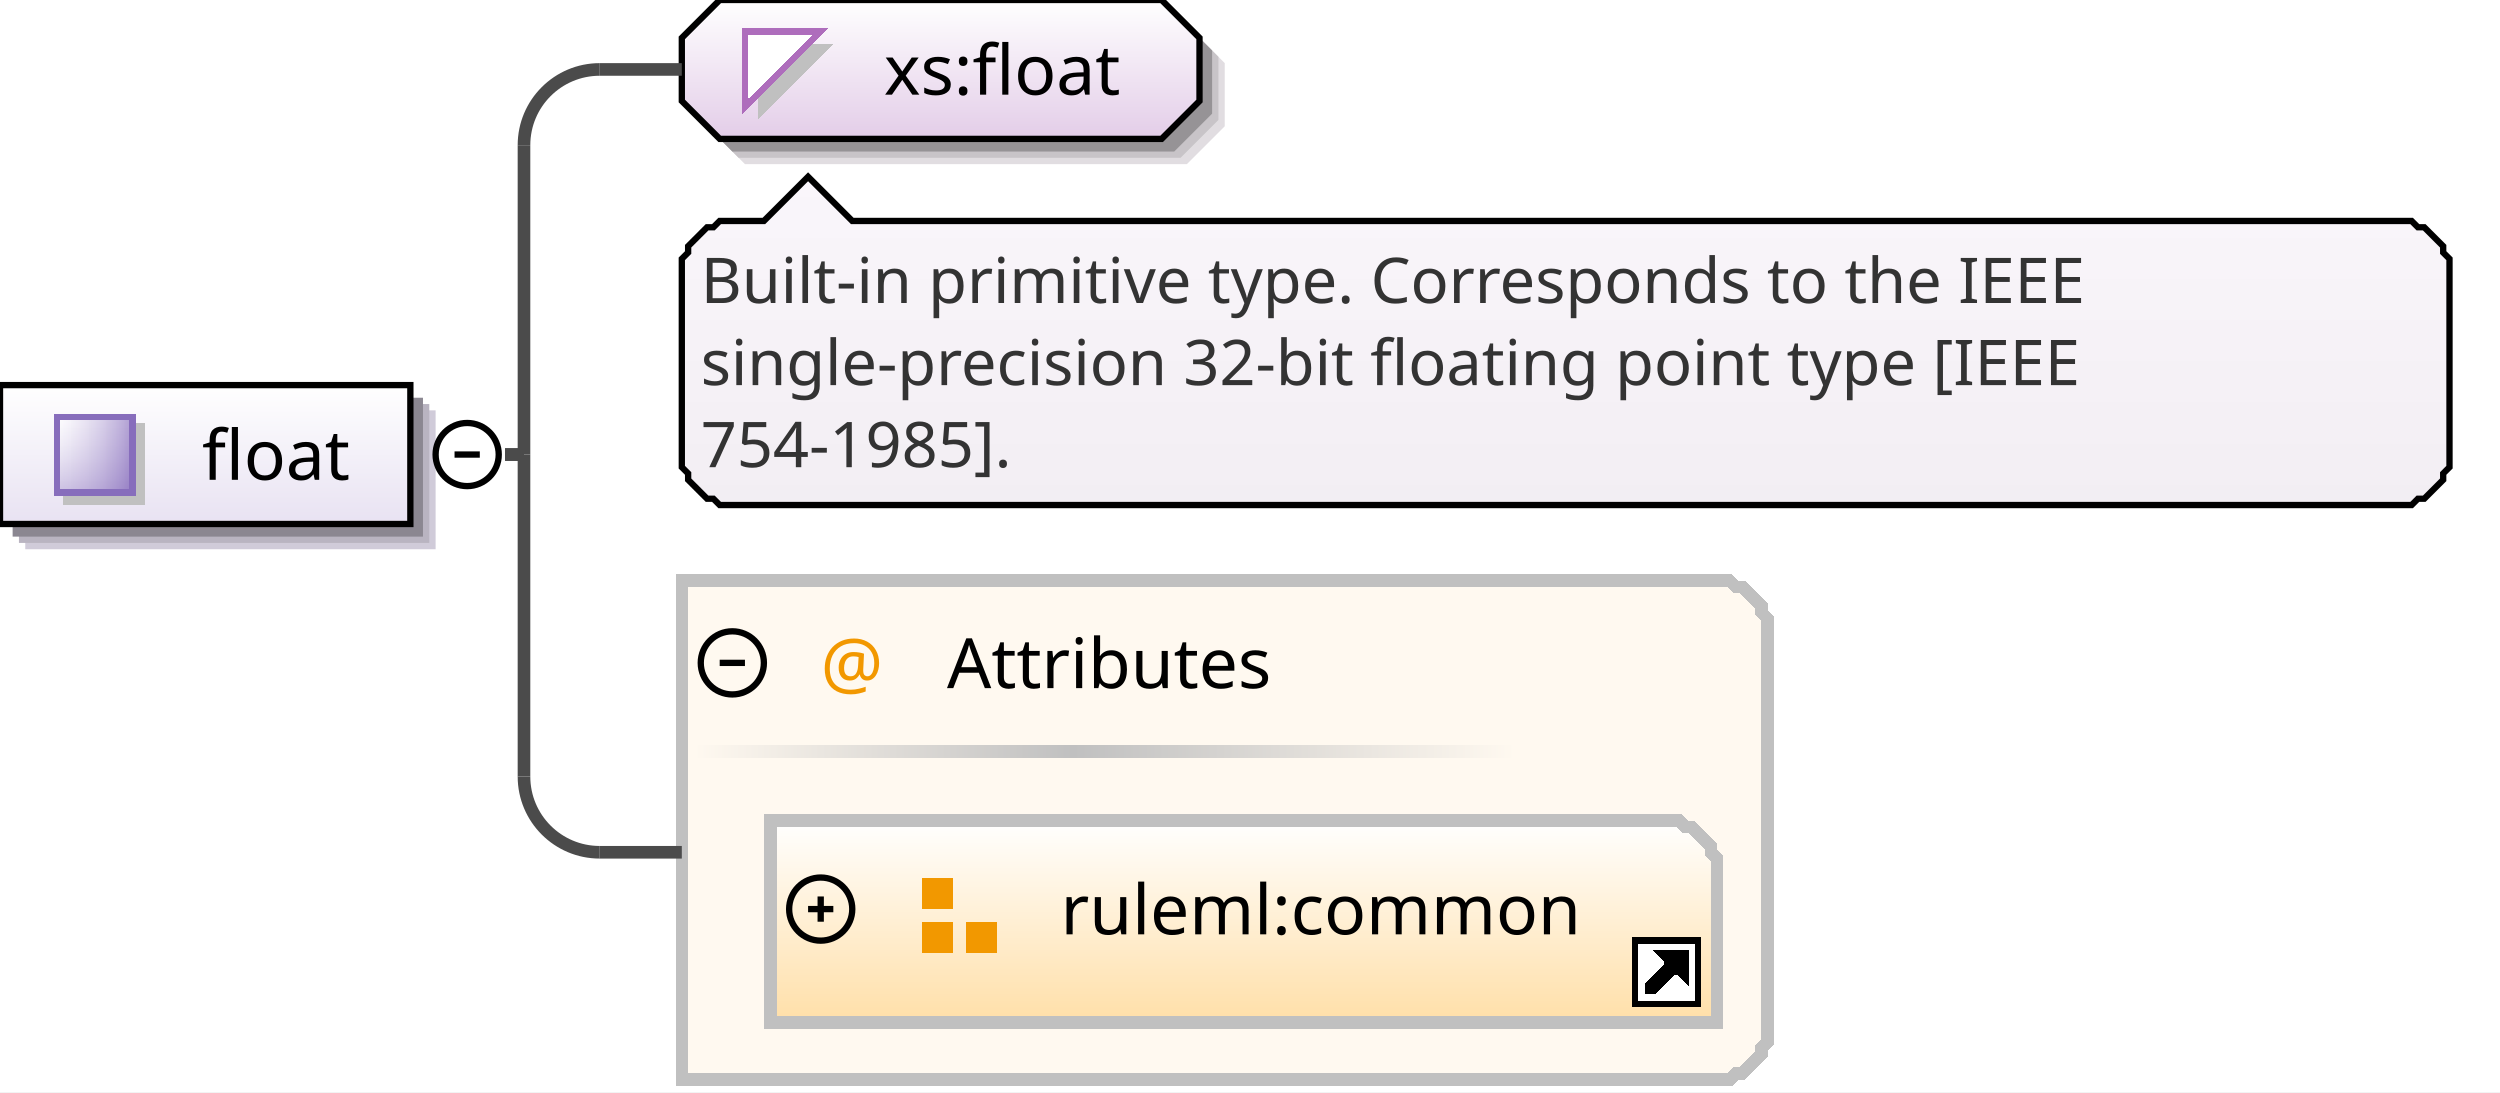
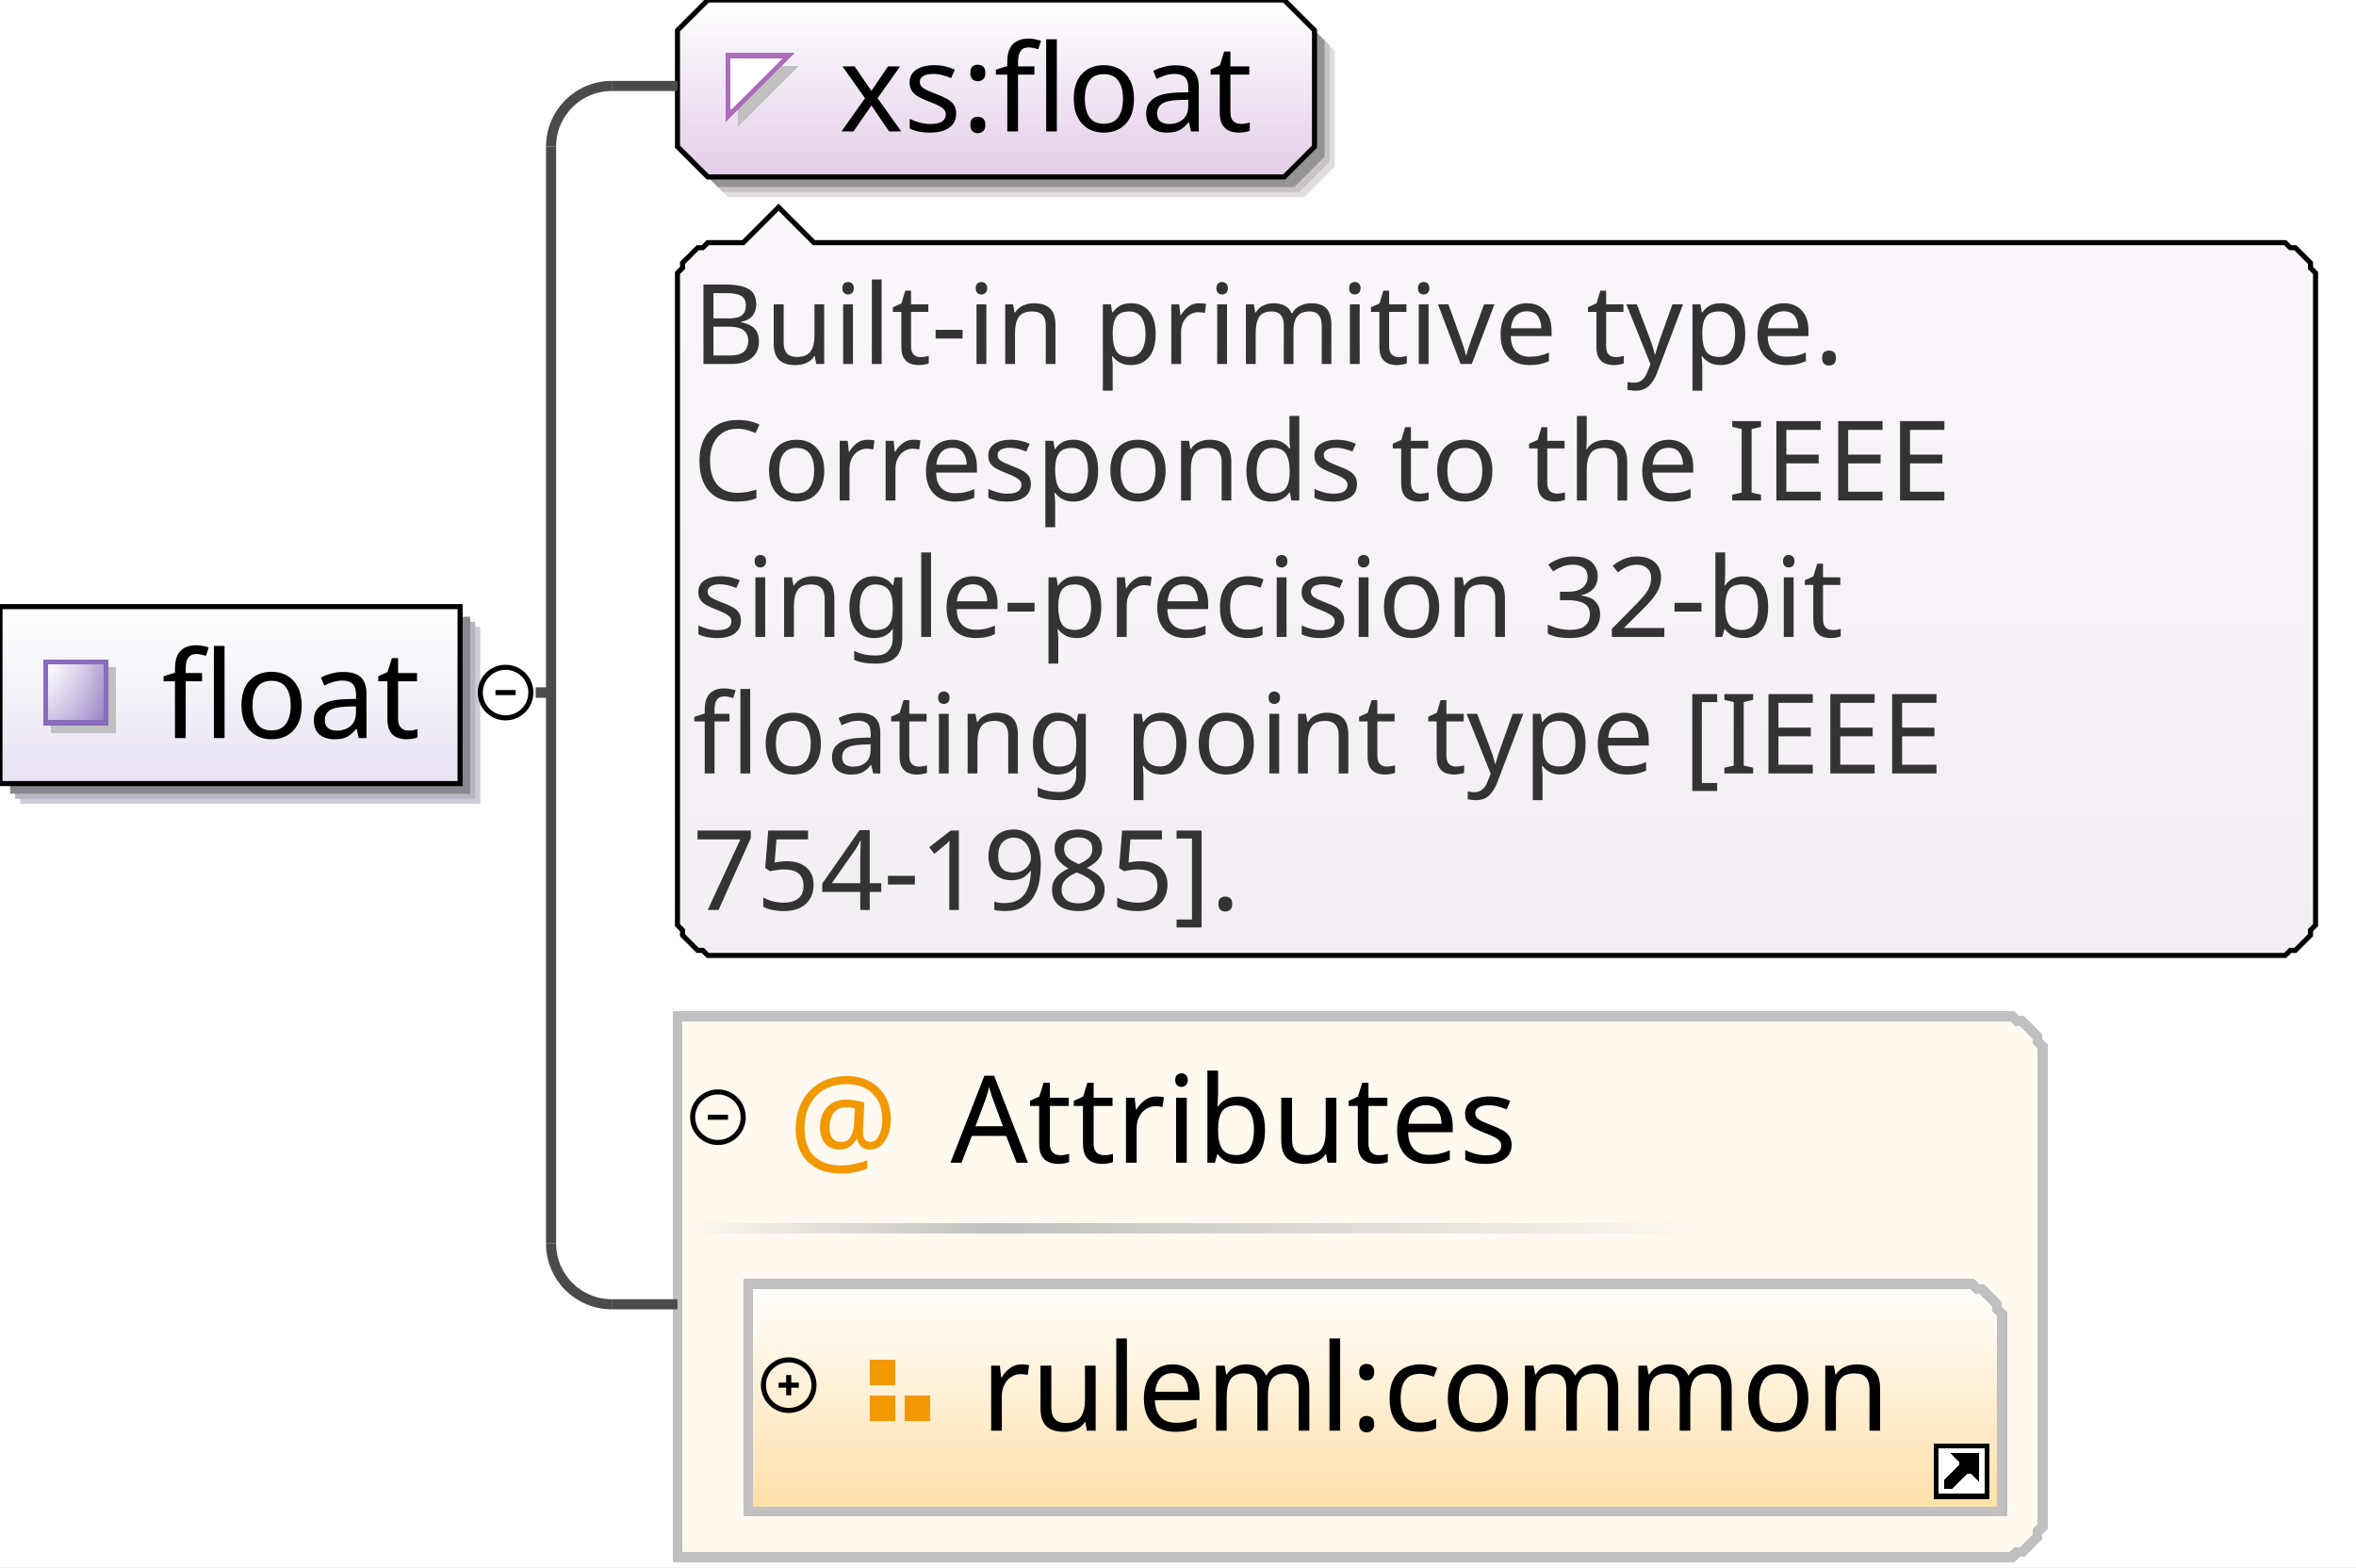
- <svg xmlns="http://www.w3.org/2000/svg" color-interpolation="auto" color-rendering="auto" fill="black" fill-opacity="1" font-family="'Dialog'" font-size="12px" font-style="normal" font-weight="normal" height="173" image-rendering="auto" shape-rendering="auto" stroke="black" stroke-dasharray="none" stroke-dashoffset="0" stroke-linecap="square" stroke-linejoin="miter" stroke-miterlimit="10" stroke-opacity="1" stroke-width="1" text-rendering="auto" width="396">
+ <svg xmlns="http://www.w3.org/2000/svg" color-interpolation="auto" color-rendering="auto" fill="black" fill-opacity="1" font-family="'Dialog'" font-size="12px" font-style="normal" font-weight="normal" height="310" image-rendering="auto" shape-rendering="auto" stroke="black" stroke-dasharray="none" stroke-dashoffset="0" stroke-linecap="square" stroke-linejoin="miter" stroke-miterlimit="10" stroke-opacity="1" stroke-width="1" text-rendering="auto" width="466">
  <defs id="genericDefs" />
  <g>
    <defs id="defs1">
-       <linearGradient gradientUnits="userSpaceOnUse" id="linearGradient1" spreadMethod="pad" x1="0" x2="0" y1="61" y2="83">
+       <linearGradient gradientUnits="userSpaceOnUse" id="linearGradient1" spreadMethod="pad" x1="0" x2="0" y1="120" y2="155">
        <stop offset="0%" stop-color="white" stop-opacity="1" />
        <stop offset="100%" stop-color="rgb(232,226,242)" stop-opacity="1" />
      </linearGradient>
-       <linearGradient gradientUnits="userSpaceOnUse" id="linearGradient2" spreadMethod="pad" x1="9" x2="9" y1="66" y2="78">
+       <linearGradient gradientUnits="userSpaceOnUse" id="linearGradient2" spreadMethod="pad" x1="9" x2="9" y1="131" y2="143">
        <stop offset="0%" stop-color="rgb(255,255,255)" stop-opacity="0.353" />
        <stop offset="100%" stop-color="rgb(135,109,188)" stop-opacity="0.667" />
      </linearGradient>
-       <linearGradient gradientUnits="userSpaceOnUse" id="linearGradient3" spreadMethod="pad" x1="9" x2="21" y1="66" y2="66">
+       <linearGradient gradientUnits="userSpaceOnUse" id="linearGradient3" spreadMethod="pad" x1="9" x2="21" y1="131" y2="131">
        <stop offset="0%" stop-color="rgb(255,255,255)" stop-opacity="0.353" />
        <stop offset="100%" stop-color="rgb(135,109,188)" stop-opacity="0.667" />
      </linearGradient>
-       <linearGradient gradientUnits="userSpaceOnUse" id="linearGradient4" spreadMethod="pad" x1="108" x2="108" y1="0" y2="22">
+       <linearGradient gradientUnits="userSpaceOnUse" id="linearGradient4" spreadMethod="pad" x1="134" x2="134" y1="0" y2="35">
        <stop offset="0%" stop-color="white" stop-opacity="1" />
        <stop offset="100%" stop-color="rgb(227,205,232)" stop-opacity="1" />
      </linearGradient>
-       <linearGradient gradientUnits="userSpaceOnUse" id="linearGradient5" spreadMethod="pad" x1="108" x2="108" y1="28" y2="80">
+       <linearGradient gradientUnits="userSpaceOnUse" id="linearGradient5" spreadMethod="pad" x1="134" x2="134" y1="41" y2="189">
        <stop offset="0%" stop-color="rgb(250,246,251)" stop-opacity="1" />
        <stop offset="100%" stop-color="rgb(242,238,243)" stop-opacity="1" />
      </linearGradient>
-       <linearGradient gradientUnits="userSpaceOnUse" id="linearGradient6" spreadMethod="pad" x1="170" x2="240" y1="118" y2="118">
+       <linearGradient gradientUnits="userSpaceOnUse" id="linearGradient6" spreadMethod="pad" x1="196" x2="339" y1="242" y2="242">
        <stop offset="0%" stop-color="silver" stop-opacity="1" />
        <stop offset="100%" stop-color="rgb(255,249,240)" stop-opacity="1" />
      </linearGradient>
-       <linearGradient gradientUnits="userSpaceOnUse" id="linearGradient7" spreadMethod="pad" x1="110" x2="170" y1="118" y2="118">
+       <linearGradient gradientUnits="userSpaceOnUse" id="linearGradient7" spreadMethod="pad" x1="136" x2="196" y1="242" y2="242">
        <stop offset="0%" stop-color="rgb(255,249,240)" stop-opacity="1" />
        <stop offset="100%" stop-color="silver" stop-opacity="1" />
      </linearGradient>
-       <linearGradient gradientUnits="userSpaceOnUse" id="linearGradient8" spreadMethod="pad" x1="122" x2="122" y1="130" y2="162">
+       <linearGradient gradientUnits="userSpaceOnUse" id="linearGradient8" spreadMethod="pad" x1="148" x2="148" y1="254" y2="299">
        <stop offset="0%" stop-color="white" stop-opacity="1" />
        <stop offset="100%" stop-color="rgb(255,223,168)" stop-opacity="1" />
      </linearGradient>
      <clipPath clipPathUnits="userSpaceOnUse" id="clipPath1">
-         <path d="M0 0 L396 0 L396 173 L0 173 L0 0 Z" />
+         <path d="M0 0 L466 0 L466 310 L0 310 L0 0 Z" />
      </clipPath>
    </defs>
    <g fill="white" stroke="white">
-       <rect clip-path="url(#clipPath1)" height="173" stroke="none" width="396" x="0" y="0" />
+       <rect clip-path="url(#clipPath1)" height="310" stroke="none" width="466" x="0" y="0" />
    </g>
-     <g fill="rgb(208,203,217)" font-family="sans-serif" font-size="11px" stroke="rgb(208,203,217)" text-rendering="optimizeLegibility">
-       <polygon clip-path="url(#clipPath1)" points=" 4 65 69 65 69 87 4 87" stroke="none" />
-       <polygon clip-path="url(#clipPath1)" fill="rgb(185,180,193)" points=" 3 64 68 64 68 86 3 86" stroke="none" />
-       <polygon clip-path="url(#clipPath1)" fill="rgb(139,135,145)" points=" 2 63 67 63 67 85 2 85" stroke="none" />
+     <g fill="rgb(208,203,217)" font-family="sans-serif" font-size="24px" stroke="rgb(208,203,217)" text-rendering="optimizeLegibility">
+       <polygon clip-path="url(#clipPath1)" points=" 4 124 95 124 95 159 4 159" stroke="none" />
+       <polygon clip-path="url(#clipPath1)" fill="rgb(185,180,193)" points=" 3 123 94 123 94 158 3 158" stroke="none" />
+       <polygon clip-path="url(#clipPath1)" fill="rgb(139,135,145)" points=" 2 122 93 122 93 157 2 157" stroke="none" />
    </g>
-     <g fill="url(#linearGradient1)" font-family="sans-serif" font-size="11px" shape-rendering="crispEdges" stroke="url(#linearGradient1)" text-rendering="geometricPrecision">
-       <polygon clip-path="url(#clipPath1)" points=" 0 61 65 61 65 83 0 83" stroke="none" />
+     <g fill="url(#linearGradient1)" font-family="sans-serif" font-size="24px" shape-rendering="crispEdges" stroke="url(#linearGradient1)" text-rendering="geometricPrecision">
+       <polygon clip-path="url(#clipPath1)" points=" 0 120 91 120 91 155 0 155" stroke="none" />
    </g>
-     <g font-family="sans-serif" font-size="11px" stroke-linecap="butt" text-rendering="optimizeLegibility">
-       <polygon clip-path="url(#clipPath1)" fill="none" points=" 0 61 65 61 65 83 0 83" />
+     <g font-family="sans-serif" font-size="24px" stroke-linecap="butt" text-rendering="optimizeLegibility">
+       <polygon clip-path="url(#clipPath1)" fill="none" points=" 0 120 91 120 91 155 0 155" />
    </g>
-     <g fill="silver" font-family="sans-serif" font-size="11px" shape-rendering="crispEdges" stroke="silver" stroke-linecap="butt" text-rendering="geometricPrecision">
-       <rect clip-path="url(#clipPath1)" height="13" stroke="none" width="13" x="10" y="67" />
-       <rect clip-path="url(#clipPath1)" fill="white" height="12" stroke="none" width="12" x="9" y="66" />
-       <rect clip-path="url(#clipPath1)" fill="url(#linearGradient2)" height="12" stroke="none" width="12" x="9" y="66" />
-       <rect clip-path="url(#clipPath1)" fill="url(#linearGradient3)" height="12" stroke="none" width="12" x="9" y="66" />
-       <rect clip-path="url(#clipPath1)" fill="none" height="12" stroke="rgb(135,109,188)" width="12" x="9" y="66" />
-       <text clip-path="url(#clipPath1)" fill="black" stroke="none" x="32" xml:space="preserve" y="76">float</text>
+     <g fill="silver" font-family="sans-serif" font-size="24px" shape-rendering="crispEdges" stroke="silver" stroke-linecap="butt" text-rendering="geometricPrecision">
+       <rect clip-path="url(#clipPath1)" height="13" stroke="none" width="13" x="10" y="132" />
+       <rect clip-path="url(#clipPath1)" fill="white" height="12" stroke="none" width="12" x="9" y="131" />
+       <rect clip-path="url(#clipPath1)" fill="url(#linearGradient2)" height="12" stroke="none" width="12" x="9" y="131" />
+       <rect clip-path="url(#clipPath1)" fill="url(#linearGradient3)" height="12" stroke="none" width="12" x="9" y="131" />
+       <rect clip-path="url(#clipPath1)" fill="none" height="12" stroke="rgb(135,109,188)" width="12" x="9" y="131" />
+       <text clip-path="url(#clipPath1)" fill="black" stroke="none" x="32" xml:space="preserve" y="146">float</text>
    </g>
-     <g font-family="sans-serif" font-size="11px" stroke-linecap="butt" text-rendering="optimizeLegibility">
-       <circle clip-path="url(#clipPath1)" cx="74" cy="72" fill="none" r="5" />
-       <line clip-path="url(#clipPath1)" fill="none" x1="72" x2="76" y1="72" y2="72" />
-       <polygon clip-path="url(#clipPath1)" fill="rgb(225,221,225)" points=" 112 10 112 20 118 26 188 26 194 20 194 10 188 4 118 4" stroke="none" />
-       <polygon clip-path="url(#clipPath1)" fill="rgb(200,196,200)" points=" 111 9 111 19 117 25 187 25 193 19 193 9 187 3 117 3" stroke="none" />
-       <polygon clip-path="url(#clipPath1)" fill="rgb(150,147,150)" points=" 110 8 110 18 116 24 186 24 192 18 192 8 186 2 116 2" stroke="none" />
+     <g font-family="sans-serif" font-size="24px" stroke-linecap="butt" text-rendering="optimizeLegibility">
+       <circle clip-path="url(#clipPath1)" cx="100" cy="137" fill="none" r="5" />
+       <line clip-path="url(#clipPath1)" fill="none" x1="98" x2="102" y1="137" y2="137" />
+       <polygon clip-path="url(#clipPath1)" fill="rgb(225,221,225)" points=" 138 10 138 33 144 39 258 39 264 33 264 10 258 4 144 4" stroke="none" />
+       <polygon clip-path="url(#clipPath1)" fill="rgb(200,196,200)" points=" 137 9 137 32 143 38 257 38 263 32 263 9 257 3 143 3" stroke="none" />
+       <polygon clip-path="url(#clipPath1)" fill="rgb(150,147,150)" points=" 136 8 136 31 142 37 256 37 262 31 262 8 256 2 142 2" stroke="none" />
    </g>
-     <g fill="url(#linearGradient4)" font-family="sans-serif" font-size="11px" shape-rendering="crispEdges" stroke="url(#linearGradient4)" stroke-linecap="butt" text-rendering="geometricPrecision">
-       <polygon clip-path="url(#clipPath1)" points=" 108 6 108 16 114 22 184 22 190 16 190 6 184 0 114 0" stroke="none" />
+     <g fill="url(#linearGradient4)" font-family="sans-serif" font-size="24px" shape-rendering="crispEdges" stroke="url(#linearGradient4)" stroke-linecap="butt" text-rendering="geometricPrecision">
+       <polygon clip-path="url(#clipPath1)" points=" 134 6 134 29 140 35 254 35 260 29 260 6 254 0 140 0" stroke="none" />
    </g>
-     <g font-family="sans-serif" font-size="11px" stroke-linecap="butt" text-rendering="optimizeLegibility">
-       <polygon clip-path="url(#clipPath1)" fill="none" points=" 108 6 108 16 114 22 184 22 190 16 190 6 184 0 114 0" />
+     <g font-family="sans-serif" font-size="24px" stroke-linecap="butt" text-rendering="optimizeLegibility">
+       <polygon clip-path="url(#clipPath1)" fill="none" points=" 134 6 134 29 140 35 254 35 260 29 260 6 254 0 140 0" />
    </g>
-     <g fill="silver" font-family="sans-serif" font-size="11px" shape-rendering="crispEdges" stroke="silver" stroke-linecap="butt" text-rendering="geometricPrecision">
-       <polygon clip-path="url(#clipPath1)" points=" 120 7 132 7 120 19" stroke="none" />
-       <polygon clip-path="url(#clipPath1)" fill="white" points=" 118 5 130 5 118 17" stroke="none" />
-       <polygon clip-path="url(#clipPath1)" fill="none" points=" 118 5 130 5 118 17" stroke="rgb(174,109,188)" />
-       <text clip-path="url(#clipPath1)" fill="black" stroke="none" x="140" xml:space="preserve" y="15">xs:float</text>
-       <polygon clip-path="url(#clipPath1)" fill="url(#linearGradient5)" points=" 108 41 109 40 109 39 110 38 111 37 112 36 113 36 114 35 121 35 128 28 135 35 382 35 383 36 384 36 385 37 386 38 387 39 387 40 388 41 388 74 387 75 387 76 386 77 385 78 384 79 383 79 382 80 114 80 113 79 112 79 111 78 110 77 109 76 109 75 108 74" stroke="none" />
+     <g fill="silver" font-family="sans-serif" font-size="24px" shape-rendering="crispEdges" stroke="silver" stroke-linecap="butt" text-rendering="geometricPrecision">
+       <polygon clip-path="url(#clipPath1)" points=" 146 13 158 13 146 25" stroke="none" />
+       <polygon clip-path="url(#clipPath1)" fill="white" points=" 144 11 156 11 144 23" stroke="none" />
+       <polygon clip-path="url(#clipPath1)" fill="none" points=" 144 11 156 11 144 23" stroke="rgb(174,109,188)" />
+       <text clip-path="url(#clipPath1)" fill="black" stroke="none" x="166" xml:space="preserve" y="26">xs:float</text>
+       <polygon clip-path="url(#clipPath1)" fill="url(#linearGradient5)" points=" 134 54 135 53 135 52 136 51 137 50 138 49 139 49 140 48 147 48 154 41 161 48 452 48 453 49 454 49 455 50 456 51 457 52 457 53 458 54 458 183 457 184 457 185 456 186 455 187 454 188 453 188 452 189 140 189 139 188 138 188 137 187 136 186 135 185 135 184 134 183" stroke="none" />
    </g>
-     <g font-family="sans-serif" font-size="11px" stroke-linecap="butt" text-rendering="optimizeLegibility">
-       <polygon clip-path="url(#clipPath1)" fill="none" points=" 108 41 109 40 109 39 110 38 111 37 112 36 113 36 114 35 121 35 128 28 135 35 382 35 383 36 384 36 385 37 386 38 387 39 387 40 388 41 388 74 387 75 387 76 386 77 385 78 384 79 383 79 382 80 114 80 113 79 112 79 111 78 110 77 109 76 109 75 108 74" />
+     <g font-family="sans-serif" font-size="24px" stroke-linecap="butt" text-rendering="optimizeLegibility">
+       <polygon clip-path="url(#clipPath1)" fill="none" points=" 134 54 135 53 135 52 136 51 137 50 138 49 139 49 140 48 147 48 154 41 161 48 452 48 453 49 454 49 455 50 456 51 457 52 457 53 458 54 458 183 457 184 457 185 456 186 455 187 454 188 453 188 452 189 140 189 139 188 138 188 137 187 136 186 135 185 135 184 134 183" />
    </g>
-     <g fill="rgb(51,51,51)" font-family="sans-serif" font-size="10px" shape-rendering="crispEdges" stroke="rgb(51,51,51)" stroke-linecap="butt" text-rendering="geometricPrecision">
-       <text clip-path="url(#clipPath1)" stroke="none" x="111" xml:space="preserve" y="48">Built-in primitive type. Corresponds to the IEEE </text>
-       <text clip-path="url(#clipPath1)" stroke="none" x="111" xml:space="preserve" y="61">single-precision 32-bit floating point type [IEEE </text>
-       <text clip-path="url(#clipPath1)" stroke="none" x="111" xml:space="preserve" y="74">754-1985].</text>
+     <g fill="rgb(51,51,51)" font-family="sans-serif" font-size="22px" shape-rendering="crispEdges" stroke="rgb(51,51,51)" stroke-linecap="butt" text-rendering="geometricPrecision">
+       <text clip-path="url(#clipPath1)" stroke="none" x="137" xml:space="preserve" y="72">Built-in primitive type. </text>
+       <text clip-path="url(#clipPath1)" stroke="none" x="137" xml:space="preserve" y="99">Corresponds to the IEEE </text>
+       <text clip-path="url(#clipPath1)" stroke="none" x="137" xml:space="preserve" y="126">single-precision 32-bit </text>
+       <text clip-path="url(#clipPath1)" stroke="none" x="137" xml:space="preserve" y="153">floating point type [IEEE </text>
+       <text clip-path="url(#clipPath1)" stroke="none" x="137" xml:space="preserve" y="180">754-1985].</text>
    </g>
-     <g fill="rgb(75,75,75)" font-family="sans-serif" font-size="11px" stroke="rgb(75,75,75)" stroke-linecap="butt" stroke-width="2" text-rendering="optimizeLegibility">
-       <line clip-path="url(#clipPath1)" fill="none" x1="80" x2="83" y1="72" y2="72" />
-       <line clip-path="url(#clipPath1)" fill="none" x1="83" x2="83" y1="23" y2="72" />
-       <line clip-path="url(#clipPath1)" fill="none" x1="95" x2="108" y1="11" y2="11" />
-       <path clip-path="url(#clipPath1)" d="M83 23 A12 12 0 0 1 95 11" fill="none" />
+     <g fill="rgb(75,75,75)" font-family="sans-serif" font-size="24px" stroke="rgb(75,75,75)" stroke-linecap="butt" stroke-width="2" text-rendering="optimizeLegibility">
+       <line clip-path="url(#clipPath1)" fill="none" x1="106" x2="109" y1="137" y2="137" />
+       <line clip-path="url(#clipPath1)" fill="none" x1="109" x2="109" y1="29" y2="137" />
+       <line clip-path="url(#clipPath1)" fill="none" x1="121" x2="134" y1="17" y2="17" />
+       <path clip-path="url(#clipPath1)" d="M109 29 A12 12 0 0 1 121 17" fill="none" />
    </g>
-     <g fill="rgb(255,249,240)" font-family="sans-serif" font-size="11px" shape-rendering="crispEdges" stroke="rgb(255,249,240)" stroke-linecap="butt" stroke-width="2" text-rendering="geometricPrecision">
-       <polygon clip-path="url(#clipPath1)" points=" 108 92 274 92 275 93 276 93 277 94 278 95 279 96 279 97 280 98 280 165 279 166 279 167 278 168 277 169 276 170 275 170 274 171 108 171" stroke="none" />
-       <polygon clip-path="url(#clipPath1)" fill="none" points=" 108 92 274 92 275 93 276 93 277 94 278 95 279 96 279 97 280 98 280 165 279 166 279 167 278 168 277 169 276 170 275 170 274 171 108 171" stroke="silver" />
-       <rect clip-path="url(#clipPath1)" fill="url(#linearGradient6)" height="2" stroke="none" width="70" x="170" y="118" />
-       <rect clip-path="url(#clipPath1)" fill="url(#linearGradient7)" height="2" stroke="none" width="60" x="110" y="118" />
-       <text clip-path="url(#clipPath1)" fill="rgb(242,152,0)" stroke="none" stroke-width="1" x="130" xml:space="preserve" y="109">@</text>
-       <text clip-path="url(#clipPath1)" fill="black" stroke="none" stroke-width="1" x="150" xml:space="preserve" y="109">Attributes</text>
+     <g fill="rgb(255,249,240)" font-family="sans-serif" font-size="24px" shape-rendering="crispEdges" stroke="rgb(255,249,240)" stroke-linecap="butt" stroke-width="2" text-rendering="geometricPrecision">
+       <polygon clip-path="url(#clipPath1)" points=" 134 201 398 201 399 202 400 202 401 203 402 204 403 205 403 206 404 207 404 302 403 303 403 304 402 305 401 306 400 307 399 307 398 308 134 308" stroke="none" />
+       <polygon clip-path="url(#clipPath1)" fill="none" points=" 134 201 398 201 399 202 400 202 401 203 402 204 403 205 403 206 404 207 404 302 403 303 403 304 402 305 401 306 400 307 399 307 398 308 134 308" stroke="silver" />
+       <rect clip-path="url(#clipPath1)" fill="url(#linearGradient6)" height="2" stroke="none" width="143" x="196" y="242" />
+       <rect clip-path="url(#clipPath1)" fill="url(#linearGradient7)" height="2" stroke="none" width="60" x="136" y="242" />
+       <text clip-path="url(#clipPath1)" fill="rgb(242,152,0)" stroke="none" stroke-width="1" x="156" xml:space="preserve" y="230">@</text>
+       <text clip-path="url(#clipPath1)" fill="black" stroke="none" stroke-width="1" x="188" xml:space="preserve" y="230">Attributes</text>
    </g>
-     <g font-family="sans-serif" font-size="11px" stroke-linecap="butt" text-rendering="optimizeLegibility">
-       <circle clip-path="url(#clipPath1)" cx="116" cy="105" fill="none" r="5" />
-       <line clip-path="url(#clipPath1)" fill="none" x1="114" x2="118" y1="105" y2="105" />
+     <g font-family="sans-serif" font-size="24px" stroke-linecap="butt" text-rendering="optimizeLegibility">
+       <circle clip-path="url(#clipPath1)" cx="142" cy="221" fill="none" r="5" />
+       <line clip-path="url(#clipPath1)" fill="none" x1="140" x2="144" y1="221" y2="221" />
    </g>
-     <g fill="url(#linearGradient8)" font-family="sans-serif" font-size="11px" shape-rendering="crispEdges" stroke="url(#linearGradient8)" stroke-linecap="butt" stroke-width="2" text-rendering="geometricPrecision">
-       <polygon clip-path="url(#clipPath1)" points=" 122 130 266 130 267 131 268 131 269 132 270 133 271 134 271 135 272 136 272 162 122 162" stroke="none" />
-       <polygon clip-path="url(#clipPath1)" fill="none" points=" 122 130 266 130 267 131 268 131 269 132 270 133 271 134 271 135 272 136 272 162 122 162" stroke="silver" />
-       <rect clip-path="url(#clipPath1)" fill="rgb(242,152,0)" height="5" stroke="none" stroke-width="1" width="5" x="146" y="139" />
-       <rect clip-path="url(#clipPath1)" fill="rgb(242,152,0)" height="5" stroke="none" stroke-width="1" width="5" x="146" y="146" />
-       <rect clip-path="url(#clipPath1)" fill="rgb(242,152,0)" height="5" stroke="none" stroke-width="1" width="5" x="153" y="146" />
-       <text clip-path="url(#clipPath1)" fill="black" stroke="none" stroke-width="1" x="168" xml:space="preserve" y="148">ruleml:common</text>
-       <rect clip-path="url(#clipPath1)" fill="white" height="10" stroke="none" stroke-width="1" width="10" x="259" y="149" />
-       <polygon clip-path="url(#clipPath1)" fill="none" points=" 261 157 261 156 264 153 264 152 263 151 267 151 267 155 266 154 265 154 262 157" stroke="black" stroke-width="1" />
-       <polygon clip-path="url(#clipPath1)" fill="black" points=" 261 157 261 156 264 153 264 152 263 151 267 151 267 155 266 154 265 154 262 157" stroke="none" stroke-width="1" />
-       <rect clip-path="url(#clipPath1)" fill="none" height="10" stroke="black" stroke-width="1" width="10" x="259" y="149" />
+     <g fill="url(#linearGradient8)" font-family="sans-serif" font-size="24px" shape-rendering="crispEdges" stroke="url(#linearGradient8)" stroke-linecap="butt" stroke-width="2" text-rendering="geometricPrecision">
+       <polygon clip-path="url(#clipPath1)" points=" 148 254 390 254 391 255 392 255 393 256 394 257 395 258 395 259 396 260 396 299 148 299" stroke="none" />
+       <polygon clip-path="url(#clipPath1)" fill="none" points=" 148 254 390 254 391 255 392 255 393 256 394 257 395 258 395 259 396 260 396 299 148 299" stroke="silver" />
+       <rect clip-path="url(#clipPath1)" fill="rgb(242,152,0)" height="5" stroke="none" stroke-width="1" width="5" x="172" y="269" />
+       <rect clip-path="url(#clipPath1)" fill="rgb(242,152,0)" height="5" stroke="none" stroke-width="1" width="5" x="172" y="276" />
+       <rect clip-path="url(#clipPath1)" fill="rgb(242,152,0)" height="5" stroke="none" stroke-width="1" width="5" x="179" y="276" />
+       <text clip-path="url(#clipPath1)" fill="black" stroke="none" stroke-width="1" x="194" xml:space="preserve" y="283">ruleml:common</text>
+       <rect clip-path="url(#clipPath1)" fill="white" height="10" stroke="none" stroke-width="1" width="10" x="383" y="286" />
+       <polygon clip-path="url(#clipPath1)" fill="none" points=" 385 294 385 293 388 290 388 289 387 288 391 288 391 292 390 291 389 291 386 294" stroke="black" stroke-width="1" />
+       <polygon clip-path="url(#clipPath1)" fill="black" points=" 385 294 385 293 388 290 388 289 387 288 391 288 391 292 390 291 389 291 386 294" stroke="none" stroke-width="1" />
+       <rect clip-path="url(#clipPath1)" fill="none" height="10" stroke="black" stroke-width="1" width="10" x="383" y="286" />
    </g>
-     <g font-family="sans-serif" font-size="11px" stroke-linecap="butt" text-rendering="optimizeLegibility">
-       <circle clip-path="url(#clipPath1)" cx="130" cy="144" fill="none" r="5" />
-       <line clip-path="url(#clipPath1)" fill="none" x1="128" x2="132" y1="144" y2="144" />
-       <line clip-path="url(#clipPath1)" fill="none" x1="130" x2="130" y1="142" y2="146" />
-       <line clip-path="url(#clipPath1)" fill="none" stroke="rgb(75,75,75)" stroke-width="2" x1="80" x2="83" y1="72" y2="72" />
-       <line clip-path="url(#clipPath1)" fill="none" stroke="rgb(75,75,75)" stroke-width="2" x1="83" x2="83" y1="72" y2="123" />
-       <line clip-path="url(#clipPath1)" fill="none" stroke="rgb(75,75,75)" stroke-width="2" x1="95" x2="108" y1="135" y2="135" />
-       <path clip-path="url(#clipPath1)" d="M83 123 A12 12 0 0 0 95 135" fill="none" stroke="rgb(75,75,75)" stroke-width="2" />
+     <g font-family="sans-serif" font-size="24px" stroke-linecap="butt" text-rendering="optimizeLegibility">
+       <circle clip-path="url(#clipPath1)" cx="156" cy="274" fill="none" r="5" />
+       <line clip-path="url(#clipPath1)" fill="none" x1="154" x2="158" y1="274" y2="274" />
+       <line clip-path="url(#clipPath1)" fill="none" x1="156" x2="156" y1="272" y2="276" />
+       <line clip-path="url(#clipPath1)" fill="none" stroke="rgb(75,75,75)" stroke-width="2" x1="106" x2="109" y1="137" y2="137" />
+       <line clip-path="url(#clipPath1)" fill="none" stroke="rgb(75,75,75)" stroke-width="2" x1="109" x2="109" y1="137" y2="246" />
+       <line clip-path="url(#clipPath1)" fill="none" stroke="rgb(75,75,75)" stroke-width="2" x1="121" x2="134" y1="258" y2="258" />
+       <path clip-path="url(#clipPath1)" d="M109 246 A12 12 0 0 0 121 258" fill="none" stroke="rgb(75,75,75)" stroke-width="2" />
    </g>
  </g>
</svg>
